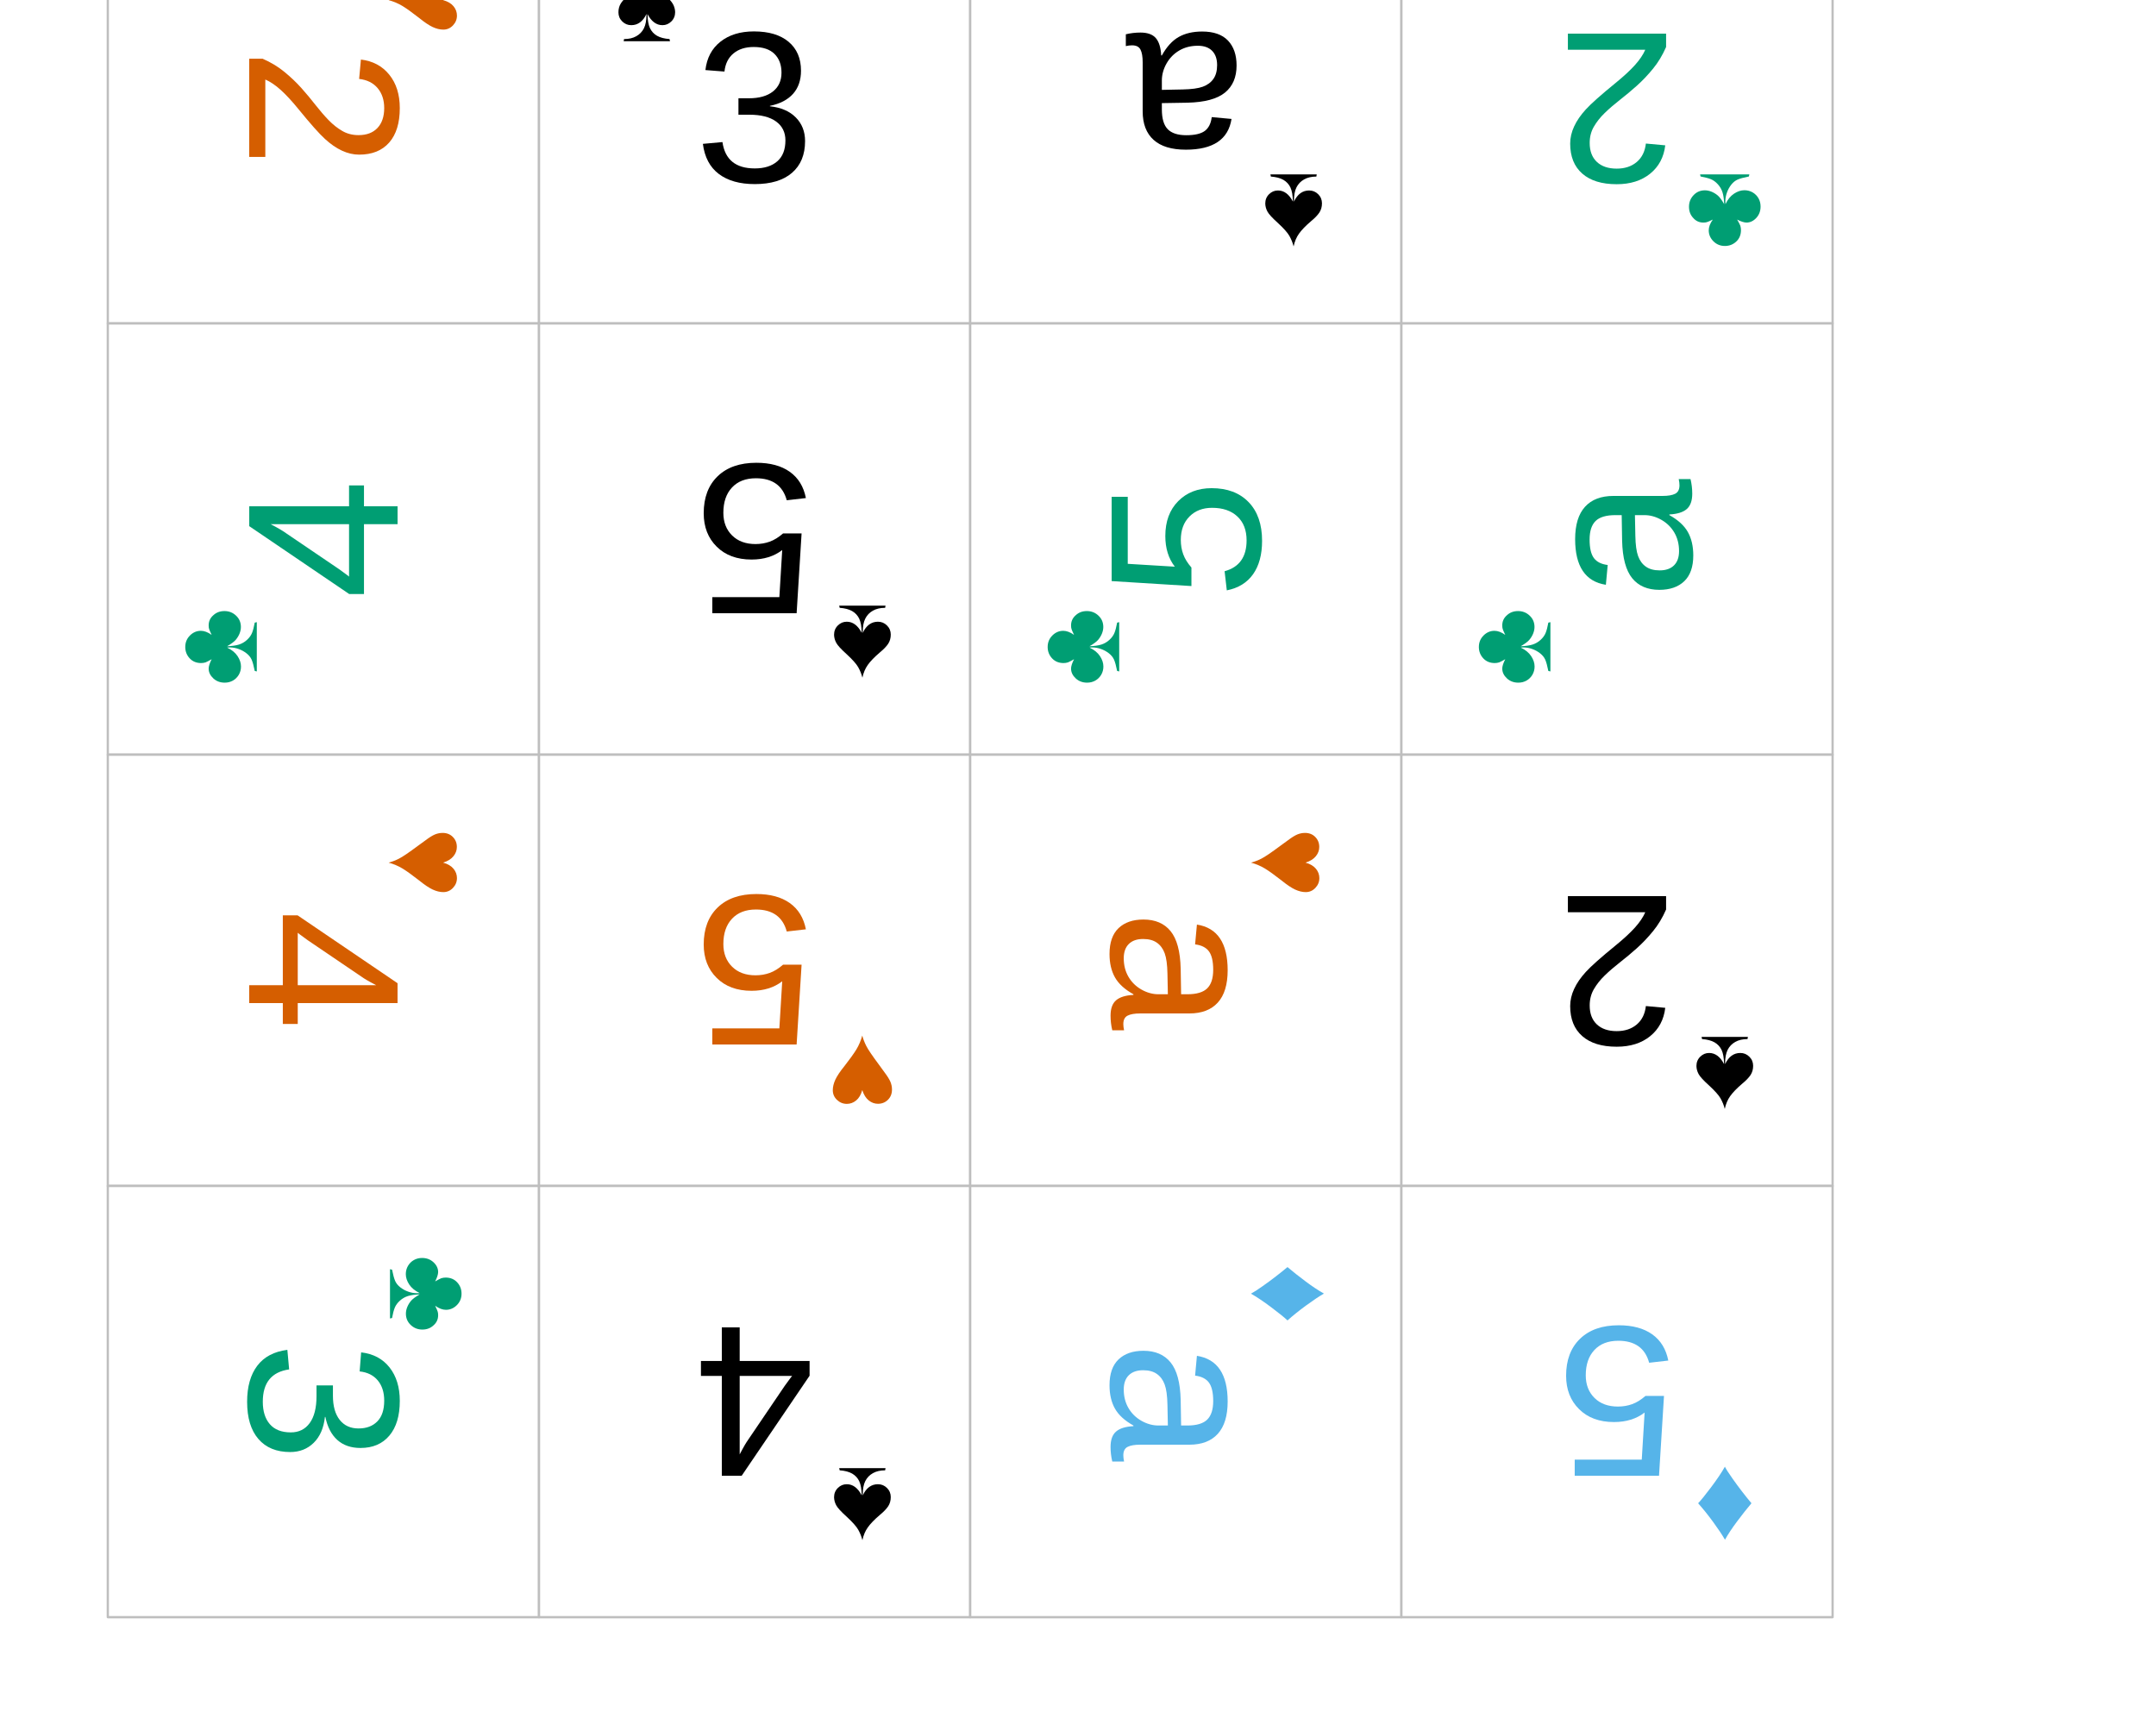
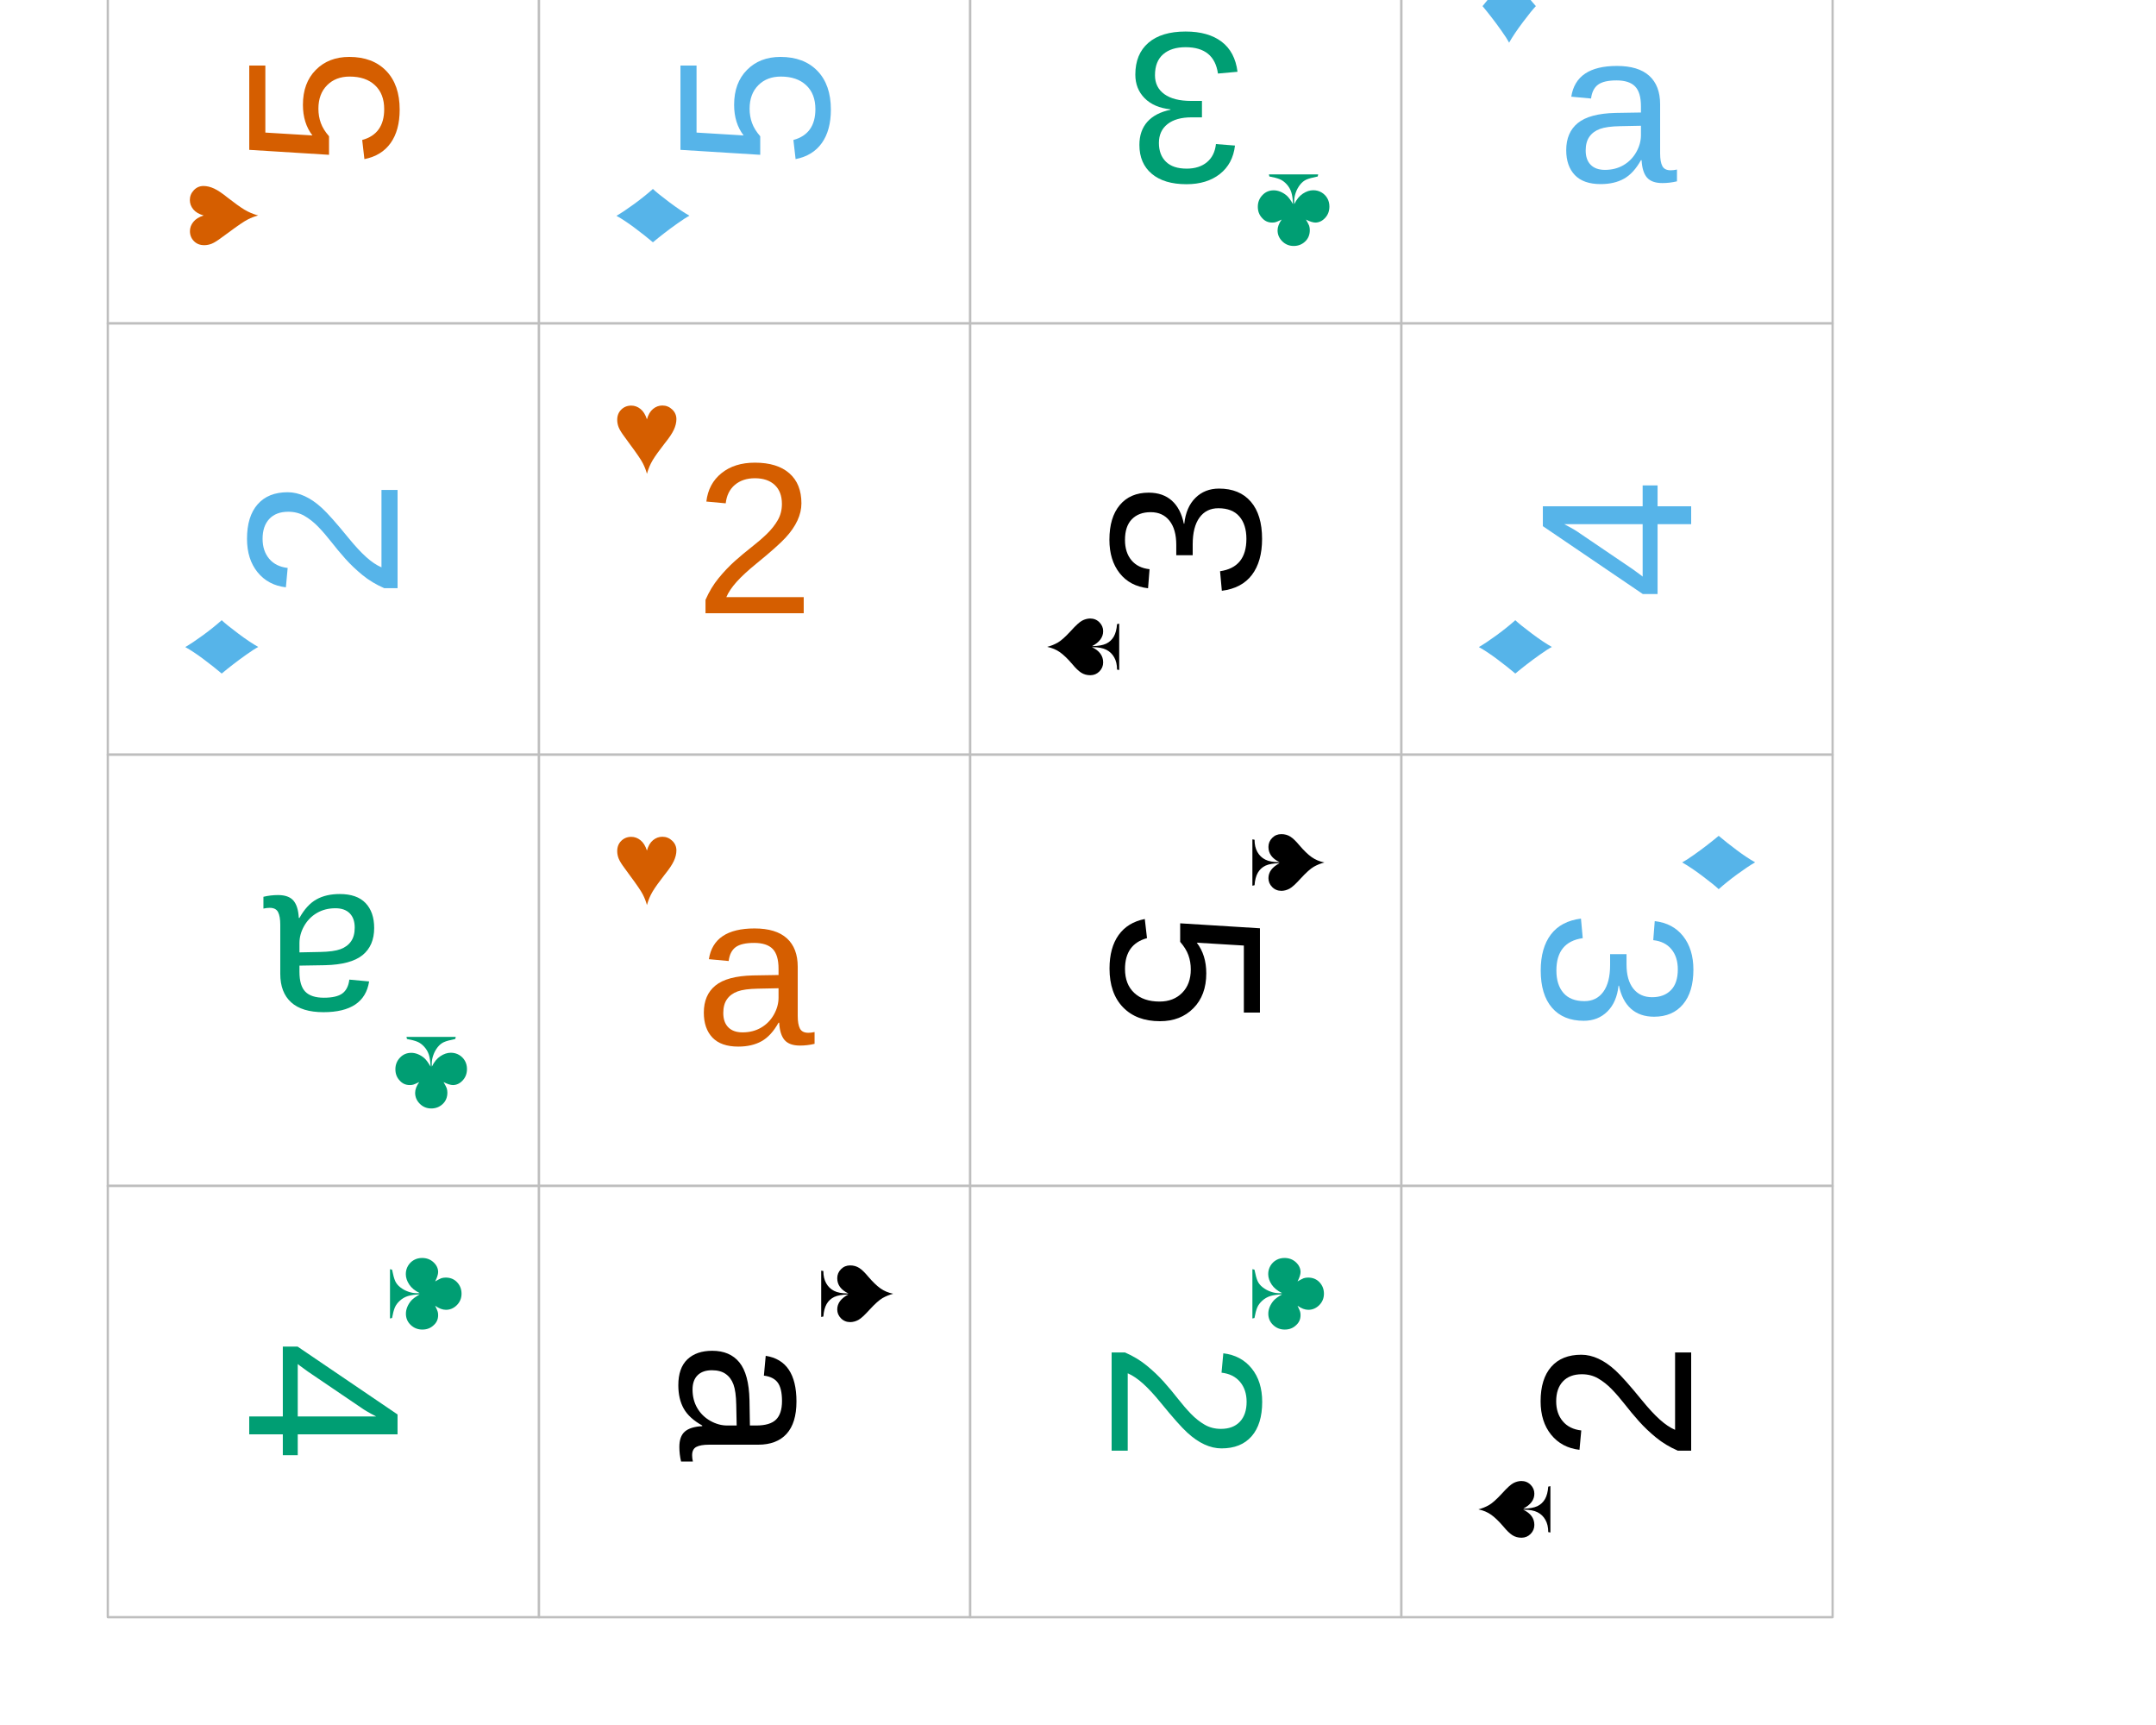
<svg xmlns="http://www.w3.org/2000/svg" viewBox="0 0 720.00 576.00">
  <defs>
    <style type="text/css">
    line, polyline, polygon, path, rect, circle {
      fill: none;
      stroke: #000000;
      stroke-linecap: round;
      stroke-linejoin: round;
      stroke-miterlimit: 10.00;
    }
  </style>
  </defs>
  <rect width="100%" height="100%" style="stroke: none; fill: #FFFFFF;" />
-   <polygon points="180.00,0.00 180.00,108.00 36.00,108.00 36.00,0.00 " style="stroke-width: 0.75; stroke: none; fill: #FFFFFF;" />
-   <polyline points="180.00,0.00 180.00,108.00 36.00,108.00 36.00,0.00 " style="stroke-width: 0.75; stroke: none;" />
-   <text transform="translate(83.23,15.98) rotate(-270)" style="font-size: 72.00px; fill: #D55E00; font-family: Liberation Sans;" textLength="40.05px" lengthAdjust="spacingAndGlyphs">2</text>
-   <text transform="translate(130.24,-11.88) rotate(-270)" style="font-size: 40.00px; fill: #D55E00; font-family: Liberation Sans;" textLength="23.75px" lengthAdjust="spacingAndGlyphs">♥</text>
-   <polyline points="180.00,0.00 180.00,108.00 36.00,108.00 36.00,0.00 " style="stroke-width: 0.75; stroke: none;" />
-   <polyline points="180.00,0.00 180.00,108.00 36.00,108.00 36.00,0.00 " style="stroke-width: 0.75; stroke: #BEBEBE;" />
-   <rect x="180.00" y="-36.00" width="144.00" height="144.00" style="stroke-width: 0.75; stroke: none; fill: #FFFFFF;" />
-   <text x="231.98" y="60.77" style="font-size: 72.00px; font-family: Liberation Sans;" textLength="40.05px" lengthAdjust="spacingAndGlyphs">3</text>
-   <text x="205.37" y="13.76" style="font-size: 40.00px; font-family: Liberation Sans;" textLength="21.25px" lengthAdjust="spacingAndGlyphs">♠</text>
-   <rect x="180.00" y="-36.00" width="144.00" height="144.00" style="stroke-width: 0.75; stroke: #BEBEBE;" />
+   <polygon points="180.00,108.00 36.00,108.00 36.00,0.00 180.00,0.00 180.00,108.00 " style="stroke-width: 0.75; stroke: none; fill: #FFFFFF;" />
+   <polyline points="180.00,108.00 36.00,108.00 36.00,0.00 " style="stroke-width: 0.75; stroke: none;" />
+   <polyline points="180.00,0.00 180.00,108.00 180.00,108.00 " style="stroke-width: 0.75; stroke: none;" />
+   <text transform="translate(132.77,56.02) rotate(-90)" style="font-size: 72.00px; fill: #D55E00; font-family: Liberation Sans;" textLength="40.05px" lengthAdjust="spacingAndGlyphs">5</text>
+   <text transform="translate(85.76,83.87) rotate(-90)" style="font-size: 40.00px; fill: #D55E00; font-family: Liberation Sans;" textLength="23.75px" lengthAdjust="spacingAndGlyphs">♥</text>
+   <polyline points="180.00,108.00 36.00,108.00 36.00,0.00 " style="stroke-width: 0.75; stroke: none;" />
+   <polyline points="180.00,0.00 180.00,108.00 180.00,108.00 " style="stroke-width: 0.75; stroke: none;" />
+   <polyline points="180.00,108.00 36.00,108.00 36.00,0.00 " style="stroke-width: 0.75; stroke: #BEBEBE;" />
+   <polyline points="180.00,0.00 180.00,108.00 180.00,108.00 " style="stroke-width: 0.75; stroke: #BEBEBE;" />
+   <polygon points="324.00,108.00 180.00,108.00 180.00,0.00 324.00,0.00 324.00,108.00 " style="stroke-width: 0.75; stroke: none; fill: #FFFFFF;" />
+   <polyline points="324.00,108.00 180.00,108.00 180.00,0.00 " style="stroke-width: 0.75; stroke: none;" />
+   <polyline points="324.00,0.00 324.00,108.00 324.00,108.00 " style="stroke-width: 0.75; stroke: none;" />
+   <text transform="translate(276.77,56.02) rotate(-90)" style="font-size: 72.00px; fill: #56B4E9; font-family: Liberation Sans;" textLength="40.05px" lengthAdjust="spacingAndGlyphs">5</text>
+   <text transform="translate(229.76,82.20) rotate(-90)" style="font-size: 40.00px; fill: #56B4E9; font-family: Liberation Sans;" textLength="20.41px" lengthAdjust="spacingAndGlyphs">♦</text>
+   <polyline points="324.00,108.00 180.00,108.00 180.00,0.00 " style="stroke-width: 0.75; stroke: none;" />
+   <polyline points="324.00,0.00 324.00,108.00 324.00,108.00 " style="stroke-width: 0.75; stroke: none;" />
+   <polyline points="324.00,108.00 180.00,108.00 180.00,0.00 " style="stroke-width: 0.75; stroke: #BEBEBE;" />
+   <polyline points="324.00,0.00 324.00,108.00 324.00,108.00 " style="stroke-width: 0.75; stroke: #BEBEBE;" />
  <polygon points="468.00,0.00 468.00,108.00 324.00,108.00 324.00,0.00 " style="stroke-width: 0.75; stroke: none; fill: #FFFFFF;" />
  <polyline points="468.00,0.00 468.00,108.00 324.00,108.00 324.00,0.00 " style="stroke-width: 0.75; stroke: none;" />
-   <text transform="translate(416.02,11.23) rotate(-180)" style="font-size: 72.00px; font-family: Liberation Sans;" textLength="40.05px" lengthAdjust="spacingAndGlyphs">a</text>
-   <text transform="translate(442.63,58.24) rotate(-180)" style="font-size: 40.00px; font-family: Liberation Sans;" textLength="21.25px" lengthAdjust="spacingAndGlyphs">♠</text>
+   <text transform="translate(416.02,11.23) rotate(-180)" style="font-size: 72.00px; fill: #009E73; font-family: Liberation Sans;" textLength="40.05px" lengthAdjust="spacingAndGlyphs">3</text>
+   <text transform="translate(445.13,58.24) rotate(-180)" style="font-size: 40.00px; fill: #009E73; font-family: Liberation Sans;" textLength="26.25px" lengthAdjust="spacingAndGlyphs">♣</text>
  <polyline points="468.00,0.00 468.00,108.00 324.00,108.00 324.00,0.00 " style="stroke-width: 0.75; stroke: none;" />
  <polyline points="468.00,0.00 468.00,108.00 324.00,108.00 324.00,0.00 " style="stroke-width: 0.75; stroke: #BEBEBE;" />
-   <polygon points="612.00,0.00 612.00,108.00 468.00,108.00 468.00,0.00 " style="stroke-width: 0.75; stroke: none; fill: #FFFFFF;" />
-   <polyline points="612.00,0.00 612.00,108.00 468.00,108.00 468.00,0.00 " style="stroke-width: 0.75; stroke: none;" />
-   <text transform="translate(560.02,11.23) rotate(-180)" style="font-size: 72.00px; fill: #009E73; font-family: Liberation Sans;" textLength="40.05px" lengthAdjust="spacingAndGlyphs">2</text>
-   <text transform="translate(589.12,58.24) rotate(-180)" style="font-size: 40.00px; fill: #009E73; font-family: Liberation Sans;" textLength="26.25px" lengthAdjust="spacingAndGlyphs">♣</text>
-   <polyline points="612.00,0.00 612.00,108.00 468.00,108.00 468.00,0.00 " style="stroke-width: 0.75; stroke: none;" />
-   <polyline points="612.00,0.00 612.00,108.00 468.00,108.00 468.00,0.00 " style="stroke-width: 0.75; stroke: #BEBEBE;" />
+   <rect x="468.00" y="-36.00" width="144.00" height="144.00" style="stroke-width: 0.75; stroke: none; fill: #FFFFFF;" />
+   <text x="519.98" y="60.77" style="font-size: 72.00px; fill: #56B4E9; font-family: Liberation Sans;" textLength="40.05px" lengthAdjust="spacingAndGlyphs">a</text>
+   <text x="493.80" y="13.76" style="font-size: 40.00px; fill: #56B4E9; font-family: Liberation Sans;" textLength="20.41px" lengthAdjust="spacingAndGlyphs">♦</text>
+   <rect x="468.00" y="-36.00" width="144.00" height="144.00" style="stroke-width: 0.75; stroke: #BEBEBE;" />
  <polygon points="180.00,252.00 36.00,252.00 36.00,108.00 180.00,108.00 180.00,252.00 " style="stroke-width: 0.75; stroke: none; fill: #FFFFFF;" />
  <polyline points="180.00,252.00 36.00,252.00 36.00,108.00 180.00,108.00 180.00,252.00 180.00,252.00 " style="stroke-width: 0.75; stroke: none;" />
-   <text transform="translate(132.77,200.02) rotate(-90)" style="font-size: 72.00px; fill: #009E73; font-family: Liberation Sans;" textLength="40.05px" lengthAdjust="spacingAndGlyphs">4</text>
-   <text transform="translate(85.76,229.12) rotate(-90)" style="font-size: 40.00px; fill: #009E73; font-family: Liberation Sans;" textLength="26.25px" lengthAdjust="spacingAndGlyphs">♣</text>
+   <text transform="translate(132.77,200.02) rotate(-90)" style="font-size: 72.00px; fill: #56B4E9; font-family: Liberation Sans;" textLength="40.05px" lengthAdjust="spacingAndGlyphs">2</text>
+   <text transform="translate(85.76,226.20) rotate(-90)" style="font-size: 40.00px; fill: #56B4E9; font-family: Liberation Sans;" textLength="20.41px" lengthAdjust="spacingAndGlyphs">♦</text>
  <polyline points="180.00,252.00 36.00,252.00 36.00,108.00 180.00,108.00 180.00,252.00 180.00,252.00 " style="stroke-width: 0.75; stroke: none;" />
  <polyline points="180.00,252.00 36.00,252.00 36.00,108.00 180.00,108.00 180.00,252.00 180.00,252.00 " style="stroke-width: 0.75; stroke: #BEBEBE;" />
-   <polygon points="324.00,108.00 324.00,252.00 180.00,252.00 180.00,108.00 324.00,108.00 " style="stroke-width: 0.75; stroke: none; fill: #FFFFFF;" />
-   <polyline points="324.00,108.00 324.00,252.00 180.00,252.00 180.00,108.00 324.00,108.00 324.00,108.00 " style="stroke-width: 0.75; stroke: none;" />
-   <text transform="translate(272.02,155.23) rotate(-180)" style="font-size: 72.00px; font-family: Liberation Sans;" textLength="40.05px" lengthAdjust="spacingAndGlyphs">5</text>
-   <text transform="translate(298.63,202.24) rotate(-180)" style="font-size: 40.00px; font-family: Liberation Sans;" textLength="21.25px" lengthAdjust="spacingAndGlyphs">♠</text>
-   <polyline points="324.00,108.00 324.00,252.00 180.00,252.00 180.00,108.00 324.00,108.00 324.00,108.00 " style="stroke-width: 0.75; stroke: none;" />
-   <polyline points="324.00,108.00 324.00,252.00 180.00,252.00 180.00,108.00 324.00,108.00 324.00,108.00 " style="stroke-width: 0.75; stroke: #BEBEBE;" />
+   <rect x="180.00" y="108.00" width="144.00" height="144.00" style="stroke-width: 0.75; stroke: none; fill: #FFFFFF;" />
+   <text x="231.98" y="204.77" style="font-size: 72.00px; fill: #D55E00; font-family: Liberation Sans;" textLength="40.05px" lengthAdjust="spacingAndGlyphs">2</text>
+   <text x="204.12" y="157.76" style="font-size: 40.00px; fill: #D55E00; font-family: Liberation Sans;" textLength="23.75px" lengthAdjust="spacingAndGlyphs">♥</text>
+   <rect x="180.00" y="108.00" width="144.00" height="144.00" style="stroke-width: 0.75; stroke: #BEBEBE;" />
  <polygon points="468.00,252.00 324.00,252.00 324.00,108.00 468.00,108.00 468.00,252.00 " style="stroke-width: 0.75; stroke: none; fill: #FFFFFF;" />
  <polyline points="468.00,252.00 324.00,252.00 324.00,108.00 468.00,108.00 468.00,252.00 468.00,252.00 " style="stroke-width: 0.75; stroke: none;" />
-   <text transform="translate(420.77,200.02) rotate(-90)" style="font-size: 72.00px; fill: #009E73; font-family: Liberation Sans;" textLength="40.05px" lengthAdjust="spacingAndGlyphs">5</text>
-   <text transform="translate(373.76,229.12) rotate(-90)" style="font-size: 40.00px; fill: #009E73; font-family: Liberation Sans;" textLength="26.25px" lengthAdjust="spacingAndGlyphs">♣</text>
+   <text transform="translate(420.77,200.02) rotate(-90)" style="font-size: 72.00px; font-family: Liberation Sans;" textLength="40.05px" lengthAdjust="spacingAndGlyphs">3</text>
+   <text transform="translate(373.76,226.62) rotate(-90)" style="font-size: 40.00px; font-family: Liberation Sans;" textLength="21.25px" lengthAdjust="spacingAndGlyphs">♠</text>
  <polyline points="468.00,252.00 324.00,252.00 324.00,108.00 468.00,108.00 468.00,252.00 468.00,252.00 " style="stroke-width: 0.75; stroke: none;" />
  <polyline points="468.00,252.00 324.00,252.00 324.00,108.00 468.00,108.00 468.00,252.00 468.00,252.00 " style="stroke-width: 0.75; stroke: #BEBEBE;" />
  <polygon points="612.00,252.00 468.00,252.00 468.00,108.00 612.00,108.00 612.00,252.00 " style="stroke-width: 0.75; stroke: none; fill: #FFFFFF;" />
  <polyline points="612.00,252.00 468.00,252.00 468.00,108.00 612.00,108.00 612.00,252.00 612.00,252.00 " style="stroke-width: 0.75; stroke: none;" />
-   <text transform="translate(564.77,200.02) rotate(-90)" style="font-size: 72.00px; fill: #009E73; font-family: Liberation Sans;" textLength="40.05px" lengthAdjust="spacingAndGlyphs">a</text>
-   <text transform="translate(517.76,229.12) rotate(-90)" style="font-size: 40.00px; fill: #009E73; font-family: Liberation Sans;" textLength="26.25px" lengthAdjust="spacingAndGlyphs">♣</text>
+   <text transform="translate(564.77,200.02) rotate(-90)" style="font-size: 72.00px; fill: #56B4E9; font-family: Liberation Sans;" textLength="40.05px" lengthAdjust="spacingAndGlyphs">4</text>
+   <text transform="translate(517.76,226.20) rotate(-90)" style="font-size: 40.00px; fill: #56B4E9; font-family: Liberation Sans;" textLength="20.41px" lengthAdjust="spacingAndGlyphs">♦</text>
  <polyline points="612.00,252.00 468.00,252.00 468.00,108.00 612.00,108.00 612.00,252.00 612.00,252.00 " style="stroke-width: 0.75; stroke: none;" />
  <polyline points="612.00,252.00 468.00,252.00 468.00,108.00 612.00,108.00 612.00,252.00 612.00,252.00 " style="stroke-width: 0.75; stroke: #BEBEBE;" />
-   <polygon points="36.00,252.00 180.00,252.00 180.00,396.00 36.00,396.00 36.00,252.00 " style="stroke-width: 0.75; stroke: none; fill: #FFFFFF;" />
-   <polyline points="36.00,252.00 180.00,252.00 180.00,396.00 36.00,396.00 36.00,252.00 36.00,252.00 " style="stroke-width: 0.75; stroke: none;" />
-   <text transform="translate(83.23,303.98) rotate(-270)" style="font-size: 72.00px; fill: #D55E00; font-family: Liberation Sans;" textLength="40.05px" lengthAdjust="spacingAndGlyphs">4</text>
-   <text transform="translate(130.24,276.12) rotate(-270)" style="font-size: 40.00px; fill: #D55E00; font-family: Liberation Sans;" textLength="23.75px" lengthAdjust="spacingAndGlyphs">♥</text>
-   <polyline points="36.00,252.00 180.00,252.00 180.00,396.00 36.00,396.00 36.00,252.00 36.00,252.00 " style="stroke-width: 0.75; stroke: none;" />
-   <polyline points="36.00,252.00 180.00,252.00 180.00,396.00 36.00,396.00 36.00,252.00 36.00,252.00 " style="stroke-width: 0.75; stroke: #BEBEBE;" />
-   <polygon points="324.00,252.00 324.00,396.00 180.00,396.00 180.00,252.00 324.00,252.00 " style="stroke-width: 0.75; stroke: none; fill: #FFFFFF;" />
-   <polyline points="324.00,252.00 324.00,396.00 180.00,396.00 180.00,252.00 324.00,252.00 324.00,252.00 " style="stroke-width: 0.75; stroke: none;" />
-   <text transform="translate(272.02,299.23) rotate(-180)" style="font-size: 72.00px; fill: #D55E00; font-family: Liberation Sans;" textLength="40.05px" lengthAdjust="spacingAndGlyphs">5</text>
-   <text transform="translate(299.88,346.24) rotate(-180)" style="font-size: 40.00px; fill: #D55E00; font-family: Liberation Sans;" textLength="23.75px" lengthAdjust="spacingAndGlyphs">♥</text>
-   <polyline points="324.00,252.00 324.00,396.00 180.00,396.00 180.00,252.00 324.00,252.00 324.00,252.00 " style="stroke-width: 0.75; stroke: none;" />
-   <polyline points="324.00,252.00 324.00,396.00 180.00,396.00 180.00,252.00 324.00,252.00 324.00,252.00 " style="stroke-width: 0.75; stroke: #BEBEBE;" />
+   <polygon points="180.00,252.00 180.00,396.00 36.00,396.00 36.00,252.00 180.00,252.00 " style="stroke-width: 0.75; stroke: none; fill: #FFFFFF;" />
+   <polyline points="180.00,252.00 180.00,396.00 36.00,396.00 36.00,252.00 180.00,252.00 180.00,252.00 " style="stroke-width: 0.75; stroke: none;" />
+   <text transform="translate(128.02,299.23) rotate(-180)" style="font-size: 72.00px; fill: #009E73; font-family: Liberation Sans;" textLength="40.05px" lengthAdjust="spacingAndGlyphs">a</text>
+   <text transform="translate(157.12,346.24) rotate(-180)" style="font-size: 40.00px; fill: #009E73; font-family: Liberation Sans;" textLength="26.25px" lengthAdjust="spacingAndGlyphs">♣</text>
+   <polyline points="180.00,252.00 180.00,396.00 36.00,396.00 36.00,252.00 180.00,252.00 180.00,252.00 " style="stroke-width: 0.75; stroke: none;" />
+   <polyline points="180.00,252.00 180.00,396.00 36.00,396.00 36.00,252.00 180.00,252.00 180.00,252.00 " style="stroke-width: 0.75; stroke: #BEBEBE;" />
+   <rect x="180.00" y="252.00" width="144.00" height="144.00" style="stroke-width: 0.75; stroke: none; fill: #FFFFFF;" />
+   <text x="231.98" y="348.77" style="font-size: 72.00px; fill: #D55E00; font-family: Liberation Sans;" textLength="40.05px" lengthAdjust="spacingAndGlyphs">a</text>
+   <text x="204.12" y="301.76" style="font-size: 40.00px; fill: #D55E00; font-family: Liberation Sans;" textLength="23.75px" lengthAdjust="spacingAndGlyphs">♥</text>
+   <rect x="180.00" y="252.00" width="144.00" height="144.00" style="stroke-width: 0.75; stroke: #BEBEBE;" />
  <polygon points="324.00,252.00 468.00,252.00 468.00,396.00 324.00,396.00 324.00,252.00 " style="stroke-width: 0.75; stroke: none; fill: #FFFFFF;" />
  <polyline points="324.00,252.00 468.00,252.00 468.00,396.00 324.00,396.00 324.00,252.00 324.00,252.00 " style="stroke-width: 0.75; stroke: none;" />
-   <text transform="translate(371.23,303.98) rotate(-270)" style="font-size: 72.00px; fill: #D55E00; font-family: Liberation Sans;" textLength="40.05px" lengthAdjust="spacingAndGlyphs">a</text>
-   <text transform="translate(418.24,276.12) rotate(-270)" style="font-size: 40.00px; fill: #D55E00; font-family: Liberation Sans;" textLength="23.75px" lengthAdjust="spacingAndGlyphs">♥</text>
+   <text transform="translate(371.23,303.98) rotate(-270)" style="font-size: 72.00px; font-family: Liberation Sans;" textLength="40.05px" lengthAdjust="spacingAndGlyphs">5</text>
+   <text transform="translate(418.24,277.37) rotate(-270)" style="font-size: 40.00px; font-family: Liberation Sans;" textLength="21.25px" lengthAdjust="spacingAndGlyphs">♠</text>
  <polyline points="324.00,252.00 468.00,252.00 468.00,396.00 324.00,396.00 324.00,252.00 324.00,252.00 " style="stroke-width: 0.75; stroke: none;" />
  <polyline points="324.00,252.00 468.00,252.00 468.00,396.00 324.00,396.00 324.00,252.00 324.00,252.00 " style="stroke-width: 0.75; stroke: #BEBEBE;" />
-   <polygon points="612.00,252.00 612.00,396.00 468.00,396.00 468.00,252.00 612.00,252.00 " style="stroke-width: 0.75; stroke: none; fill: #FFFFFF;" />
-   <polyline points="612.00,252.00 612.00,396.00 468.00,396.00 468.00,252.00 612.00,252.00 612.00,252.00 " style="stroke-width: 0.75; stroke: none;" />
-   <text transform="translate(560.02,299.23) rotate(-180)" style="font-size: 72.00px; font-family: Liberation Sans;" textLength="40.05px" lengthAdjust="spacingAndGlyphs">2</text>
-   <text transform="translate(586.62,346.24) rotate(-180)" style="font-size: 40.00px; font-family: Liberation Sans;" textLength="21.25px" lengthAdjust="spacingAndGlyphs">♠</text>
-   <polyline points="612.00,252.00 612.00,396.00 468.00,396.00 468.00,252.00 612.00,252.00 612.00,252.00 " style="stroke-width: 0.75; stroke: none;" />
-   <polyline points="612.00,252.00 612.00,396.00 468.00,396.00 468.00,252.00 612.00,252.00 612.00,252.00 " style="stroke-width: 0.75; stroke: #BEBEBE;" />
+   <polygon points="468.00,252.00 612.00,252.00 612.00,396.00 468.00,396.00 468.00,252.00 " style="stroke-width: 0.75; stroke: none; fill: #FFFFFF;" />
+   <polyline points="468.00,252.00 612.00,252.00 612.00,396.00 468.00,396.00 468.00,252.00 468.00,252.00 " style="stroke-width: 0.75; stroke: none;" />
+   <text transform="translate(515.23,303.98) rotate(-270)" style="font-size: 72.00px; fill: #56B4E9; font-family: Liberation Sans;" textLength="40.05px" lengthAdjust="spacingAndGlyphs">3</text>
+   <text transform="translate(562.24,277.80) rotate(-270)" style="font-size: 40.00px; fill: #56B4E9; font-family: Liberation Sans;" textLength="20.41px" lengthAdjust="spacingAndGlyphs">♦</text>
+   <polyline points="468.00,252.00 612.00,252.00 612.00,396.00 468.00,396.00 468.00,252.00 468.00,252.00 " style="stroke-width: 0.75; stroke: none;" />
+   <polyline points="468.00,252.00 612.00,252.00 612.00,396.00 468.00,396.00 468.00,252.00 468.00,252.00 " style="stroke-width: 0.75; stroke: #BEBEBE;" />
  <polygon points="36.00,396.00 180.00,396.00 180.00,540.00 36.00,540.00 36.00,396.00 " style="stroke-width: 0.75; stroke: none; fill: #FFFFFF;" />
  <polyline points="36.00,396.00 180.00,396.00 180.00,540.00 36.00,540.00 36.00,396.00 36.00,396.00 " style="stroke-width: 0.75; stroke: none;" />
-   <text transform="translate(83.23,447.98) rotate(-270)" style="font-size: 72.00px; fill: #009E73; font-family: Liberation Sans;" textLength="40.05px" lengthAdjust="spacingAndGlyphs">3</text>
+   <text transform="translate(83.23,447.98) rotate(-270)" style="font-size: 72.00px; fill: #009E73; font-family: Liberation Sans;" textLength="40.05px" lengthAdjust="spacingAndGlyphs">4</text>
  <text transform="translate(130.24,418.88) rotate(-270)" style="font-size: 40.00px; fill: #009E73; font-family: Liberation Sans;" textLength="26.25px" lengthAdjust="spacingAndGlyphs">♣</text>
  <polyline points="36.00,396.00 180.00,396.00 180.00,540.00 36.00,540.00 36.00,396.00 36.00,396.00 " style="stroke-width: 0.75; stroke: none;" />
  <polyline points="36.00,396.00 180.00,396.00 180.00,540.00 36.00,540.00 36.00,396.00 36.00,396.00 " style="stroke-width: 0.75; stroke: #BEBEBE;" />
-   <polygon points="324.00,396.00 324.00,540.00 180.00,540.00 180.00,396.00 324.00,396.00 " style="stroke-width: 0.75; stroke: none; fill: #FFFFFF;" />
-   <polyline points="324.00,396.00 324.00,540.00 180.00,540.00 180.00,396.00 324.00,396.00 324.00,396.00 " style="stroke-width: 0.75; stroke: none;" />
-   <text transform="translate(272.02,443.23) rotate(-180)" style="font-size: 72.00px; font-family: Liberation Sans;" textLength="40.05px" lengthAdjust="spacingAndGlyphs">4</text>
-   <text transform="translate(298.63,490.24) rotate(-180)" style="font-size: 40.00px; font-family: Liberation Sans;" textLength="21.25px" lengthAdjust="spacingAndGlyphs">♠</text>
-   <polyline points="324.00,396.00 324.00,540.00 180.00,540.00 180.00,396.00 324.00,396.00 324.00,396.00 " style="stroke-width: 0.75; stroke: none;" />
-   <polyline points="324.00,396.00 324.00,540.00 180.00,540.00 180.00,396.00 324.00,396.00 324.00,396.00 " style="stroke-width: 0.75; stroke: #BEBEBE;" />
+   <polygon points="180.00,396.00 324.00,396.00 324.00,540.00 180.00,540.00 180.00,396.00 " style="stroke-width: 0.75; stroke: none; fill: #FFFFFF;" />
+   <polyline points="180.00,396.00 324.00,396.00 324.00,540.00 180.00,540.00 180.00,396.00 180.00,396.00 " style="stroke-width: 0.75; stroke: none;" />
+   <text transform="translate(227.23,447.98) rotate(-270)" style="font-size: 72.00px; font-family: Liberation Sans;" textLength="40.05px" lengthAdjust="spacingAndGlyphs">a</text>
+   <text transform="translate(274.24,421.38) rotate(-270)" style="font-size: 40.00px; font-family: Liberation Sans;" textLength="21.25px" lengthAdjust="spacingAndGlyphs">♠</text>
+   <polyline points="180.00,396.00 324.00,396.00 324.00,540.00 180.00,540.00 180.00,396.00 180.00,396.00 " style="stroke-width: 0.75; stroke: none;" />
+   <polyline points="180.00,396.00 324.00,396.00 324.00,540.00 180.00,540.00 180.00,396.00 180.00,396.00 " style="stroke-width: 0.75; stroke: #BEBEBE;" />
  <polygon points="324.00,396.00 468.00,396.00 468.00,540.00 324.00,540.00 324.00,396.00 " style="stroke-width: 0.75; stroke: none; fill: #FFFFFF;" />
  <polyline points="324.00,396.00 468.00,396.00 468.00,540.00 324.00,540.00 324.00,396.00 324.00,396.00 " style="stroke-width: 0.75; stroke: none;" />
-   <text transform="translate(371.23,447.98) rotate(-270)" style="font-size: 72.00px; fill: #56B4E9; font-family: Liberation Sans;" textLength="40.05px" lengthAdjust="spacingAndGlyphs">a</text>
-   <text transform="translate(418.24,421.80) rotate(-270)" style="font-size: 40.00px; fill: #56B4E9; font-family: Liberation Sans;" textLength="20.41px" lengthAdjust="spacingAndGlyphs">♦</text>
+   <text transform="translate(371.23,447.98) rotate(-270)" style="font-size: 72.00px; fill: #009E73; font-family: Liberation Sans;" textLength="40.05px" lengthAdjust="spacingAndGlyphs">2</text>
+   <text transform="translate(418.24,418.88) rotate(-270)" style="font-size: 40.00px; fill: #009E73; font-family: Liberation Sans;" textLength="26.25px" lengthAdjust="spacingAndGlyphs">♣</text>
  <polyline points="324.00,396.00 468.00,396.00 468.00,540.00 324.00,540.00 324.00,396.00 324.00,396.00 " style="stroke-width: 0.75; stroke: none;" />
  <polyline points="324.00,396.00 468.00,396.00 468.00,540.00 324.00,540.00 324.00,396.00 324.00,396.00 " style="stroke-width: 0.75; stroke: #BEBEBE;" />
-   <polygon points="612.00,396.00 612.00,540.00 468.00,540.00 468.00,396.00 612.00,396.00 " style="stroke-width: 0.75; stroke: none; fill: #FFFFFF;" />
-   <polyline points="612.00,396.00 612.00,540.00 468.00,540.00 468.00,396.00 612.00,396.00 612.00,396.00 " style="stroke-width: 0.75; stroke: none;" />
-   <text transform="translate(560.02,443.23) rotate(-180)" style="font-size: 72.00px; fill: #56B4E9; font-family: Liberation Sans;" textLength="40.05px" lengthAdjust="spacingAndGlyphs">5</text>
-   <text transform="translate(586.20,490.24) rotate(-180)" style="font-size: 40.00px; fill: #56B4E9; font-family: Liberation Sans;" textLength="20.41px" lengthAdjust="spacingAndGlyphs">♦</text>
-   <polyline points="612.00,396.00 612.00,540.00 468.00,540.00 468.00,396.00 612.00,396.00 612.00,396.00 " style="stroke-width: 0.75; stroke: none;" />
-   <polyline points="612.00,396.00 612.00,540.00 468.00,540.00 468.00,396.00 612.00,396.00 612.00,396.00 " style="stroke-width: 0.75; stroke: #BEBEBE;" />
+   <polygon points="612.00,540.00 468.00,540.00 468.00,396.00 612.00,396.00 612.00,540.00 " style="stroke-width: 0.75; stroke: none; fill: #FFFFFF;" />
+   <polyline points="612.00,540.00 468.00,540.00 468.00,396.00 612.00,396.00 612.00,540.00 612.00,540.00 " style="stroke-width: 0.75; stroke: none;" />
+   <text transform="translate(564.77,488.02) rotate(-90)" style="font-size: 72.00px; font-family: Liberation Sans;" textLength="40.05px" lengthAdjust="spacingAndGlyphs">2</text>
+   <text transform="translate(517.76,514.62) rotate(-90)" style="font-size: 40.00px; font-family: Liberation Sans;" textLength="21.25px" lengthAdjust="spacingAndGlyphs">♠</text>
+   <polyline points="612.00,540.00 468.00,540.00 468.00,396.00 612.00,396.00 612.00,540.00 612.00,540.00 " style="stroke-width: 0.75; stroke: none;" />
+   <polyline points="612.00,540.00 468.00,540.00 468.00,396.00 612.00,396.00 612.00,540.00 612.00,540.00 " style="stroke-width: 0.75; stroke: #BEBEBE;" />
</svg>
